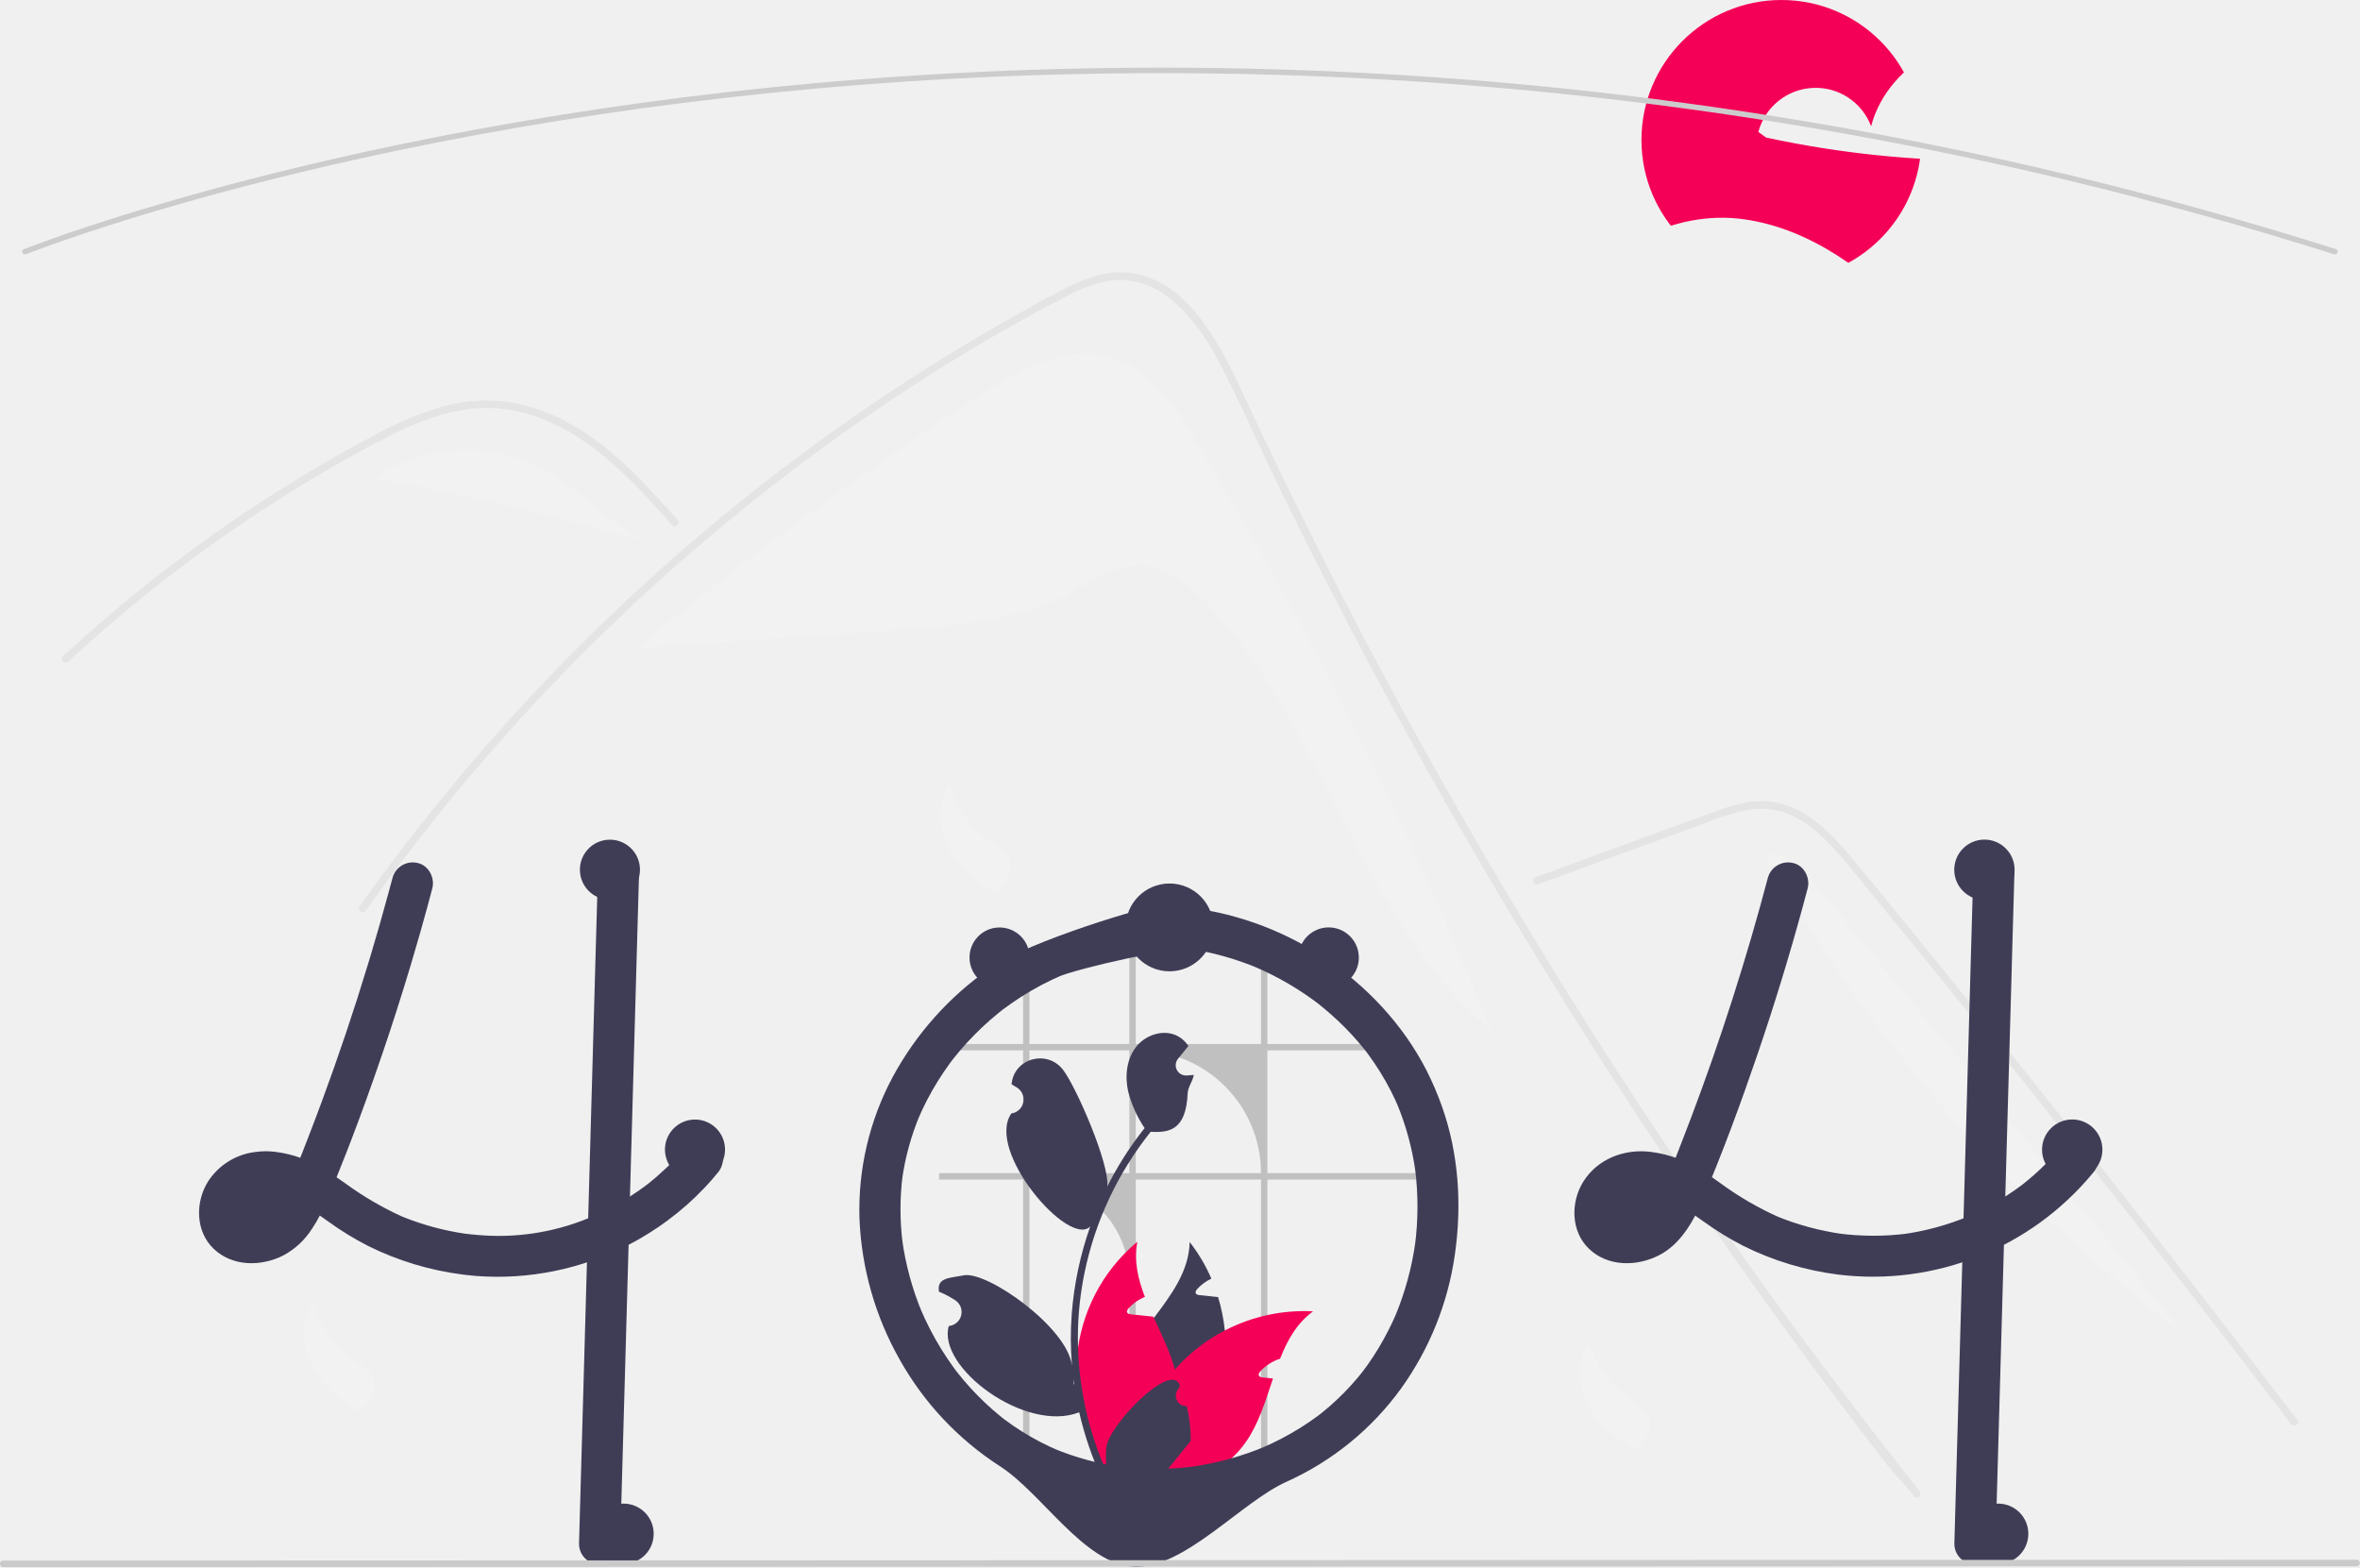
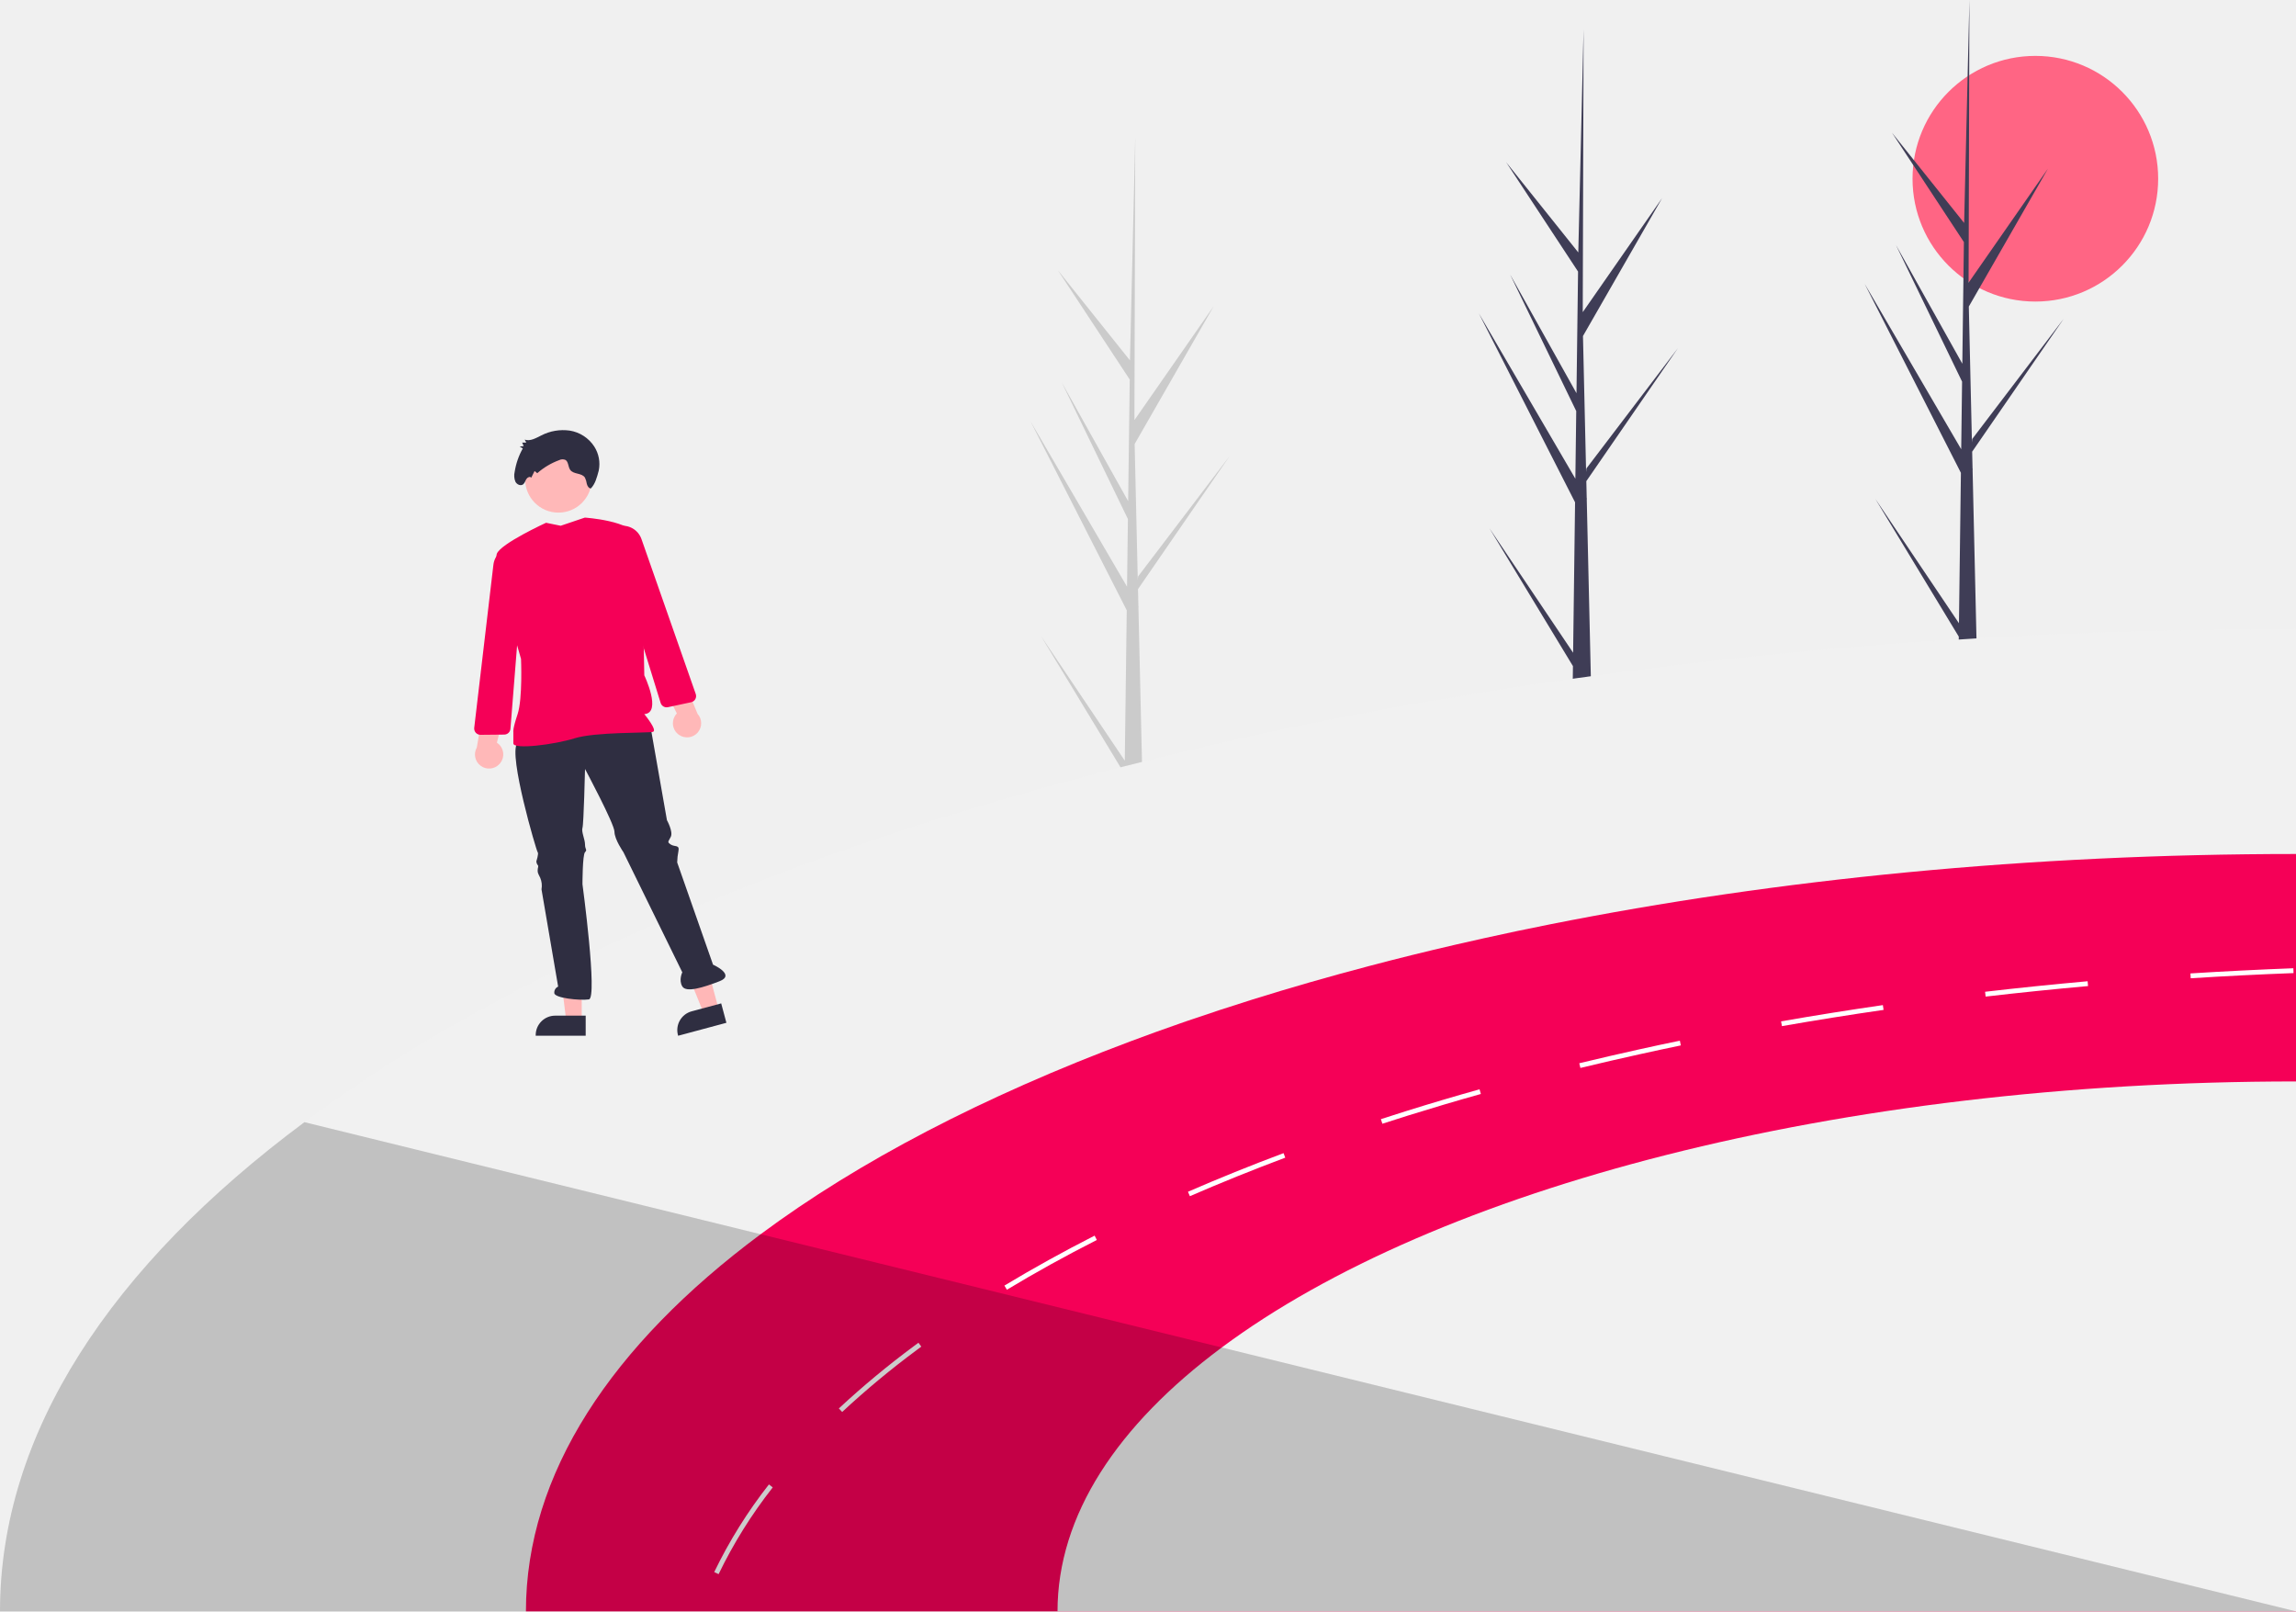
- <svg xmlns="http://www.w3.org/2000/svg" data-name="Layer 1" width="860.131" height="571.148" viewBox="0 0 860.131 571.148">
-   <path d="M605.67,324.953c-7.669-12.684-16.757-26.228-30.99-30.37-16.482-4.796-33.413,4.732-47.775,14.135a1392.157,1392.157,0,0,0-123.893,91.283l.043.492q46.226-3.188,92.451-6.376c22.265-1.535,45.296-3.283,64.972-13.816,7.467-3.997,14.745-9.336,23.206-9.708,10.512-.462,19.677,6.879,26.88,14.549,42.607,45.371,54.937,114.754,102.738,154.616A1516.995,1516.995,0,0,0,605.67,324.953Z" transform="translate(-169.9343 -164.426)" fill="#f2f2f2" />
-   <path d="M867.571,709.781c-4.712-5.95-6.637-7.343-11.285-13.348q-56.764-73.416-106.708-151.792-33.924-53.23-64.483-108.504-14.549-26.278-28.3-52.969-10.67-20.695-20.865-41.638c-1.944-3.988-3.832-7.994-5.711-12.009-4.428-9.442-8.773-18.93-13.439-28.244-5.317-10.616-11.789-21.745-21.553-28.877a29.405,29.405,0,0,0-15.319-5.895c-7.948-.513-15.282,2.769-22.176,6.353-50.439,26.301-97.659,59.276-140.37,96.798A730.778,730.778,0,0,0,303.322,496.247c-1.008,1.439-3.392.064-2.374-1.384q6.009-8.498,12.257-16.813A734.817,734.817,0,0,1,500.805,303.064q18.248-11.826,37.183-22.542c6.362-3.603,12.752-7.16,19.251-10.497,6.371-3.273,13.137-6.215,20.416-6.325,24.77-.385,37.595,27.667,46.405,46.542q4.153,8.911,8.406,17.766,16.075,33.621,33.387,66.628,10.685,20.379,21.837,40.52,34.707,62.718,73.779,122.897c34.506,53.143,68.737,100.089,108.046,149.785C870.596,709.213,868.662,711.175,867.571,709.781Z" transform="translate(-169.9343 -164.426)" fill="#e4e4e4" />
-   <path d="M414.916,355.804c-1.439-1.604-2.869-3.209-4.318-4.813-11.422-12.633-23.679-25.118-39.364-32.361a57.11,57.11,0,0,0-23.927-5.546c-8.562.028-16.932,2.273-24.843,5.418-3.74,1.494-7.398,3.19-11.001,4.996-4.116,2.072-8.159,4.281-12.183,6.509q-11.331,6.27-22.368,13.091-21.961,13.572-42.546,29.216-10.671,8.113-20.902,16.758-9.516,8.031-18.646,16.492c-1.302,1.201-3.245-.743-1.944-1.943,1.604-1.494,3.227-2.979,4.85-4.446q6.875-6.215,13.971-12.193,12.939-10.918,26.549-20.993,21.163-15.676,43.783-29.225,11.304-6.765,22.918-12.963c2.338-1.247,4.703-2.466,7.096-3.621a113.116,113.116,0,0,1,16.868-6.866,60.006,60.006,0,0,1,25.476-2.503,66.327,66.327,0,0,1,23.505,8.131c15.401,8.608,27.346,21.919,38.97,34.909C418.033,355.171,416.099,357.124,414.916,355.804Z" transform="translate(-169.9343 -164.426)" fill="#e4e4e4" />
-   <path d="M730.477,486.711l36.905-13.498,18.323-6.702c5.968-2.183,11.921-4.667,18.09-6.23a28.539,28.539,0,0,1,16.374.209,37.738,37.738,0,0,1,12.771,7.917,103.64,103.64,0,0,1,10.475,11.186c3.989,4.794,7.92,9.639,11.868,14.467q24.441,29.891,48.563,60.041,24.121,30.15,47.92,60.556,23.857,30.48,47.385,61.216,2.882,3.765,5.76,7.534c1.06,1.388,3.449.02,2.375-1.388Q983.582,650.974,959.549,620.184q-24.092-30.864-48.516-61.466-24.424-30.601-49.179-60.937-6.167-7.558-12.354-15.099c-3.48-4.241-6.92-8.527-10.736-12.474-7.005-7.245-15.758-13.648-26.234-13.822-6.16-.102-12.121,1.852-17.844,3.923-6.17,2.232-12.325,4.506-18.486,6.759l-37.163,13.592-9.291,3.398c-1.649.603-.937,3.262.731,2.652Z" transform="translate(-169.9343 -164.426)" fill="#e4e4e4" />
-   <path d="M366.377,334.526c-18.754-9.639-42.771-7.751-60.005,4.291a855.847,855.847,0,0,1,97.371,22.726C390.46,353.759,380.07,341.563,366.377,334.526Z" transform="translate(-169.9343 -164.426)" fill="#f2f2f2" />
-   <path d="M306.188,338.784l-3.61,2.935c1.221-1.027,2.491-1.99,3.795-2.901C306.311,338.807,306.249,338.795,306.188,338.784Z" transform="translate(-169.9343 -164.426)" fill="#f2f2f2" />
-   <path d="M831.549,486.846c-3.633-4.422-7.56-9.052-12.994-10.848l-5.073.2A575.436,575.436,0,0,0,966.749,651.418Q899.149,569.132,831.549,486.846Z" transform="translate(-169.9343 -164.426)" fill="#f2f2f2" />
-   <path d="M516.084,450.367A37.481,37.481,0,0,0,531.015,471.325c2.82,1.92,6.157,3.762,7.122,7.035a8.379,8.379,0,0,1-.874,6.15,24.884,24.884,0,0,1-3.861,5.041l-.137.512c-6.998-4.147-13.656-9.393-17.522-16.551s-4.406-16.539.341-23.145" transform="translate(-169.9343 -164.426)" fill="#f2f2f2" />
-   <path d="M749.084,653.367A37.481,37.481,0,0,0,764.015,674.325c2.82,1.92,6.157,3.762,7.122,7.035a8.379,8.379,0,0,1-.874,6.15,24.884,24.884,0,0,1-3.861,5.041l-.137.512c-6.998-4.147-13.656-9.393-17.522-16.551s-4.406-16.539.341-23.145" transform="translate(-169.9343 -164.426)" fill="#f2f2f2" />
-   <path d="M284.084,639.367A37.481,37.481,0,0,0,299.015,660.325c2.82,1.92,6.157,3.762,7.122,7.035a8.379,8.379,0,0,1-.874,6.15,24.884,24.884,0,0,1-3.861,5.041l-.137.512c-6.998-4.147-13.656-9.393-17.522-16.551s-4.406-16.539.341-23.145" transform="translate(-169.9343 -164.426)" fill="#f2f2f2" />
-   <circle cx="649.249" cy="51" r="51" fill="#f50057" />
-   <path d="M911.219,176.296c-24.717-3.341-52.935,10.019-59.341,34.124a21.597,21.597,0,0,0-41.094,2.109l2.83,2.027a372.275,372.275,0,0,0,160.659-.726C957.079,195.76,935.935,179.637,911.219,176.296Z" transform="translate(-169.9343 -164.426)" fill="#f0f0f0" />
-   <path d="M805.219,244.296c-24.717-3.341-52.935,10.019-59.341,34.124a21.597,21.597,0,0,0-41.094,2.109l2.83,2.027a372.275,372.275,0,0,0,160.659-.726C851.079,263.76,829.935,247.637,805.219,244.296Z" transform="translate(-169.9343 -164.426)" fill="#f0f0f0" />
-   <path d="M1020.946,257.154a.982.982,0,0,1-.302-.047C756.237,173.489,523.199,184.424,374.264,208.321c-20.269,3.251-40.591,7.006-60.404,11.161-5.058,1.06-10.306,2.195-15.597,3.378-6.319,1.407-12.554,2.856-18.532,4.306q-3.873.917-7.595,1.849c-3.758.928-7.572,1.895-11.66,2.957-4.568,1.178-9.209,2.413-13.797,3.672a.442.442,0,0,1-.051.015l0.0.001c-5.183,1.415-10.338,2.871-15.323,4.325-2.698.779-5.304,1.548-7.799,2.307-.279.077-.526.151-.776.228l-.536.163c-.311.095-.617.188-.924.275l-.02.006 0.0.001-.812.252c-.968.293-1.912.579-2.841.864-24.545,7.566-38.038,12.949-38.171,13.002a1,1,0,1,1-.744-1.856c.134-.053,13.693-5.463,38.328-13.058.932-.286,1.879-.572,2.85-.866l.754-.234c.026-.01.052-.018.078-.025.305-.087.61-.18.919-.273l.537-.163c.268-.081.531-.161.801-.235,2.479-.754,5.093-1.524,7.798-2.307,4.987-1.455,10.147-2.911,15.334-4.328.016-.006.033-.01.049-.015v-.001c4.604-1.263,9.263-2.503,13.845-3.685,4.094-1.063,7.915-2.032,11.68-2.962q3.738-.93,7.609-1.853c5.985-1.451,12.233-2.902,18.563-4.312,5.299-1.184,10.556-2.322,15.622-3.383,19.843-4.162,40.198-7.923,60.497-11.179C523.096,182.415,756.467,171.463,1021.246,255.201a1.0 1,0,0,1-.301,1.953Z" transform="translate(-169.9343 -164.426)" fill="#ccc" />
-   <path d="M432.923,584.266a6.729,6.729,0,0,0-1.7-2.67,6.43,6.43,0,0,0-.92-.71c-2.61-1.74-6.51-2.13-8.99,0a5.81,5.81,0,0,0-.69.71q-1.11,1.365-2.28,2.67c-1.28,1.46-2.59,2.87-3.96,4.24-.39.38-.78.77-1.18,1.15-.23.23-.46.45-.69.67-.88.84-1.78,1.65-2.69,2.45-.48.43-.96.85-1.45,1.26-.73.61-1.46,1.22-2.2,1.81-.07.05-.14.1-.21.16-.02.01-.03.03-.05.04-.01,0-.02,0-.03.02a.179.179,0,0,0-.07.05c-.22.15-.37.25-.48.34.04-.02.08-.05.12-.07-.18.14-.37.28-.55.42-1.75,1.29-3.54,2.53-5.37,3.69a99.21,99.21,0,0,1-14.22,7.55c-.33.13-.67.27-1.01.4a85.97,85.97,0,0,1-40.85,6.02q-2.13-.165-4.26-.45c-1.64-.24-3.27-.53-4.89-.86a97.932,97.932,0,0,1-18.02-5.44,118.652,118.652,0,0,1-20.66-12.12c-1-.71-2.01-1.42-3.02-2.11,1.15-2.82,2.28-5.64,3.38-8.48.55-1.37,1.08-2.74,1.6-4.12,4.09-10.63,7.93-21.36,11.61-32.13q5.58-16.365,10.53-32.92.51-1.68.99-3.36,2.595-8.745,4.98-17.53c.15-.57.31-1.13.45-1.7q.69-2.52,1.35-5.04c1-3.79-1.26-8.32-5.24-9.23a7.634,7.634,0,0,0-9.22,5.24c-.43,1.62-.86,3.23-1.3,4.85q-3.165,11.745-6.66,23.41-.51,1.68-1.02,3.36-7.71,25.41-16.93,50.31-1.11,3.015-2.25,6.01c-.37.98-.74,1.96-1.12,2.94-.73,1.93-1.48,3.86-2.23,5.79-.43,1.13-.87,2.26-1.31,3.38-.29.71-.57,1.42-.85,2.12a41.809,41.809,0,0,0-8.81-2.12l-.48-.06a27.397,27.397,0,0,0-7.01.06,23.914,23.914,0,0,0-17.24,10.66c-4.77,7.51-4.71,18.25,1.98,24.63,6.89,6.57,17.32,6.52,25.43,2.41a28.351,28.351,0,0,0,10.52-9.86,50.569,50.569,0,0,0,2.74-4.65c.21.14.42.28.63.43.8.56,1.6,1.13,2.39,1.69a111.738,111.738,0,0,0,14.51,8.91,108.359,108.359,0,0,0,34.62,10.47c.27.03.53.07.8.1,1.33.17,2.67.3,4.01.41a103.782,103.782,0,0,0,55.58-11.36q2.175-1.125,4.31-2.36,3.315-1.92,6.48-4.08c1.15-.78,2.27-1.57,3.38-2.4a101.042,101.042,0,0,0,13.51-11.95q2.355-2.475,4.51-5.11a8.061,8.061,0,0,0,2.2-5.3A7.564,7.564,0,0,0,432.923,584.266Zm-165.59,23.82c.21-.15.42-.31.62-.47C267.893,607.766,267.603,607.936,267.333,608.086Zm3.21-3.23c-.23.26-.44.52-.67.78a23.366,23.366,0,0,1-2.25,2.2c-.11.1-.23.2-.35.29a.01.01,0,0,0-.01.01,3.804,3.804,0,0,0-.42.22q-.645.39-1.32.72a17.005,17.005,0,0,1-2.71.75,16.799,16.799,0,0,1-2.13.02h-.02a14.823,14.823,0,0,1-1.45-.4c-.24-.12-.47-.26-.7-.4-.09-.08-.17-.16-.22-.21a2.44,2.44,0,0,1-.27-.29.01.01,0,0,0-.01-.01c-.11-.2-.23-.4-.34-.6a.031.031,0,0,1-.01-.02c-.08-.25-.15-.51-.21-.77a12.511,12.511,0,0,1,.01-1.37,13.467,13.467,0,0,1,.54-1.88,11.068,11.068,0,0,1,.69-1.26c.02-.04.12-.2.23-.38.01-.01.01-.01.01-.02.15-.17.3-.35.46-.51.27-.3.56-.56.85-.83a18.022,18.022,0,0,1,1.75-1.01,19.481,19.481,0,0,1,2.93-.79,24.989,24.989,0,0,1,4.41.04,30.301,30.301,0,0,1,4.1,1.01,36.945,36.945,0,0,1-2.77,4.54C270.623,604.746,270.583,604.806,270.543,604.856Zm-11.12-3.29a2.18,2.18,0,0,1-.31.39A1.409,1.409,0,0,1,259.423,601.566Z" transform="translate(-169.9343 -164.426)" fill="#3f3d56" />
-   <path d="M402.863,482.136q-.135,4.71-.27,9.42-.285,10.455-.59,20.92-.315,11.775-.66,23.54-.165,6.075-.34,12.15-.465,16.365-.92,32.72c-.03,1.13-.07,2.25-.1,3.38q-.225,8.115-.45,16.23-.255,8.805-.5,17.61-.18,6.6-.37,13.21-1.35,47.895-2.7,95.79a7.648,7.648,0,0,1-7.5,7.5,7.561,7.561,0,0,1-7.5-7.5q.75-26.94,1.52-53.88.675-24.36,1.37-48.72.225-8.025.45-16.06.345-12.09.68-24.18c.03-1.13.07-2.25.1-3.38.02-.99.05-1.97.08-2.96q.66-23.475,1.32-46.96.27-9.24.52-18.49.3-10.545.6-21.08c.09-3.09.17-6.17.26-9.26a7.648,7.648,0,0,1,7.5-7.5A7.561,7.561,0,0,1,402.863,482.136Z" transform="translate(-169.9343 -164.426)" fill="#3f3d56" />
-   <path d="M814.291,484.217a893.238,893.238,0,0,1-28.161,87.941c-3.007,7.946-6.083,15.877-9.371,23.712l.756-1.792a54.583,54.583,0,0,1-5.59,10.612q-.229.321-.467.636,1.166-1.49.443-.589c-.254.301-.505.602-.768.895a23.664,23.664,0,0,1-2.249,2.203q-.301.258-.612.504l.938-.729c-.109.257-.873.597-1.111.743a18.254,18.254,0,0,1-2.405,1.219l1.792-.756a19.086,19.086,0,0,1-4.231,1.161l1.994-.268a17.021,17.021,0,0,1-4.298.046l1.994.268a14.002,14.002,0,0,1-3.405-.917l1.792.756a12.012,12.012,0,0,1-1.679-.896c-.271-.177-1.105-.809-.015.025,1.133.866.146.074-.088-.156-.194-.192-.37-.4-.56-.595-.882-.905.996,1.557.397.499a18.182,18.182,0,0,1-.878-1.637l.756,1.792a11.925,11.925,0,0,1-.728-2.651l.268,1.994a13.651,13.651,0,0,1-.003-3.405l-.268,1.994a15.964,15.964,0,0,1,.995-3.68l-.756,1.792a16.729,16.729,0,0,1,1.178-2.298,6.729,6.729,0,0,1,.729-1.071c.049.016-1.269,1.513-.569.757.183-.198.354-.406.539-.602.296-.314.614-.601.926-.898,1.045-.994-1.462.966-.257.179a19.049,19.049,0,0,1,2.749-1.499l-1.792.756a20.311,20.311,0,0,1,4.995-1.34l-1.994.268a25.628,25.628,0,0,1,6.461.076l-1.994-.268a33.211,33.211,0,0,1,7.892,2.22l-1.792-.756c5.39,2.314,10.163,5.749,14.928,9.118a111.95,111.95,0,0,0,14.506,8.906,108.388,108.388,0,0,0,34.622,10.474,103.933,103.933,0,0,0,92.586-36.752,8.078,8.078,0,0,0,2.197-5.303,7.632,7.632,0,0,0-2.197-5.303c-2.752-2.526-7.949-3.239-10.607,0a95.636,95.636,0,0,1-8.107,8.727q-2.017,1.914-4.142,3.71-1.214,1.026-2.461,2.011c-.393.311-1.619,1.138.263-.197-.431.306-.845.64-1.271.955a99.269,99.269,0,0,1-20.332,11.565l1.792-.756a96.836,96.836,0,0,1-24.171,6.622l1.994-.268a97.643,97.643,0,0,1-25.754-.038l1.994.268a99.8,99.8,0,0,1-24.857-6.77l1.792.756a116.025,116.025,0,0,1-21.736-12.591,86.877,86.877,0,0,0-11.113-6.994,42.824,42.824,0,0,0-14.438-4.389c-9.439-1.111-19.057,2.566-24.246,10.72-4.776,7.505-4.714,18.244,1.974,24.625,6.888,6.572,17.318,6.517,25.436,2.406,7.817-3.959,12.513-12.185,15.815-19.942,7.431-17.455,14.01-35.314,20.14-53.263q9.097-26.637,16.499-53.813.917-3.366,1.807-6.739c1.001-3.789-1.261-8.32-5.238-9.226a7.633,7.633,0,0,0-9.226,5.238Z" transform="translate(-169.9343 -164.426)" fill="#3f3d56" />
-   <path d="M889.124,482.136l-2.7,95.793-2.685,95.294-1.518,53.884a7.565,7.565,0,0,0,7.5,7.5,7.649,7.649,0,0,0,7.5-7.5l2.7-95.793,2.685-95.294,1.518-53.884a7.565,7.565,0,0,0-7.5-7.5,7.649,7.649,0,0,0-7.5,7.5Z" transform="translate(-169.9343 -164.426)" fill="#3f3d56" />
-   <path d="M629.526,700.361h2.329V594.319h54.329v-2.323H631.855V547.252H673.81q-.923-1.173-1.899-2.317H631.855V515.382c-.77-.328-1.547-.645-2.329-.944V544.935h-45.652V507.07c-.782.036-1.553.09-2.329.155v37.71h-36.42V516.684c-.782.346-1.553.711-2.317,1.093V544.935h-30.616v2.317h30.616v44.744h-30.616v2.323h30.616V700.361h2.317V594.319a36.413,36.413,0,0,1,36.42,36.42v69.622h2.329V594.319h45.652Zm-84.401-108.365V547.252h36.42v44.744Zm38.749,0V547.252h.914a44.741,44.741,0,0,1,44.738,44.744Z" transform="translate(-169.9343 -164.426)" opacity="0.2" />
-   <path d="M615.303,668.566a63.059,63.059,0,0,1-20.05,33.7c-.74.64-1.48,1.26-2.25,1.87q-2.805.255-5.57.52c-1.53.14-3.04.29-4.54.43l-.27.03-.19-1.64-.76-6.64a37.623,37.623,0,0,1-3.3-32.44c2.64-7.12,7.42-13.41,12.12-19.65,6.49-8.62,12.8-17.14,13.03-27.65a60.544,60.544,0,0,1,7.9,13.33,16.432,16.432,0,0,0-5.12,3.77c-.41.45-.82,1.08-.54,1.62.24.46.84.57,1.36.63,1.25.13,2.51.26,3.76.39,1,.11,2,.21,3,.32a63.99,63.99,0,0,1,2.45,12.18A61.189,61.189,0,0,1,615.303,668.566Z" transform="translate(-169.9343 -164.426)" fill="#3f3d56" />
-   <path d="M648.503,642.356c-5.9,4.29-9.35,10.46-12.03,17.26a16.628,16.628,0,0,0-7.17,4.58c-.41.45-.82,1.08-.54,1.62.24.46.84.57,1.36.63,1.25.13,2.51.26,3.76.39-2.68,8.04-5.14,16.36-9.88,23.15a36.989,36.989,0,0,1-12.03,10.91,38.492,38.492,0,0,1-4.02,1.99q-7.62.585-14.95,1.25-2.805.255-5.57.52c-1.53.14-3.04.29-4.54.43q-.015-.825,0-1.65a63.304,63.304,0,0,1,15.25-39.86c.45-.52.91-1.03,1.38-1.54a61.792,61.792,0,0,1,16.81-12.7A62.654,62.654,0,0,1,648.503,642.356Z" transform="translate(-169.9343 -164.426)" fill="#f50057" />
-   <path d="M589.163,699.526l-1.15,3.4-.58,1.73c-1.53.14-3.04.29-4.54.43l-.27.03c-1.66.17-3.31.34-4.96.51-.43-.5-.86-1.01-1.28-1.53a62.03,62.03,0,0,1,8.07-87.11c-1.32,6.91.22,13.53,2.75,20.1-.27.11-.53.22-.78.34a16.432,16.432,0,0,0-5.12,3.77c-.41.45-.82,1.08-.54,1.62.24.46.84.57,1.36.63,1.25.13,2.51.26,3.76.39,1,.11,2,.21,3,.32q.705.075,1.41.15c.07.15.13.29.2.44,2.85,6.18,5.92,12.39,7.65,18.83a43.666,43.666,0,0,1,1.02,4.91A37.604,37.604,0,0,1,589.163,699.526Z" transform="translate(-169.9343 -164.426)" fill="#f50057" />
-   <path d="M689.821,554.487c-8.609-16.792-21.946-30.921-37.632-41.304a114.237,114.237,0,0,0-52.563-18.38q-3.69-.335-7.399-.393c-2.921-.044-46.866,12.632-61.587,22.982a114.295,114.295,0,0,0-35.333,39.527,102.5,102.5,0,0,0-12.126,51.633,113.564,113.564,0,0,0,14.703,51.476,110.475,110.475,0,0,0,36.444,38.746C549.667,708.561,565.074,734.51,583.183,735.426c18.246.923,39.054-23.555,55.695-30.987a104.425,104.425,0,0,0,41.726-34.005,110.25,110.25,0,0,0,19.599-48.948c2.574-18.083,1.374-36.733-4.801-54.016a111.86,111.86,0,0,0-5.58-12.983c-1.78-3.505-6.996-4.796-10.261-2.691a7.68,7.68,0,0,0-2.691,10.261q1.568,3.088,2.915,6.278l-.756-1.792a101.151,101.151,0,0,1,6.876,25.538l-.268-1.994a109.229,109.229,0,0,1-.066,28.683l.268-1.994a109.734,109.734,0,0,1-7.555,27.674l.756-1.792a104.212,104.212,0,0,1-6.672,13.098q-1.923,3.186-4.081,6.222c-.632.888-1.283,1.761-1.939,2.631-.856,1.136,1.167-1.483.282-.369-.151.19-.3.38-.452.569q-.681.852-1.382,1.688a93.613,93.613,0,0,1-10.176,10.384q-1.366,1.192-2.778,2.331c-.469.378-.932.773-1.421,1.125.019-.013,1.58-1.199.656-.511-.29.216-.579.436-.87.652q-2.91,2.156-5.974,4.092a103.485,103.485,0,0,1-14.756,7.713l1.792-.756a109.215,109.215,0,0,1-27.597,7.552l1.994-.268a108.154,108.154,0,0,1-28.589.051l1.994.268a99.835,99.835,0,0,1-25.095-6.784l1.792.756a93.643,93.643,0,0,1-13.416-6.991q-3.174-2-6.184-4.247c-.286-.214-.57-.43-.855-.645-.915-.691.658.51.67.518a19.169,19.169,0,0,1-1.535-1.225q-1.454-1.184-2.861-2.422a101.989,101.989,0,0,1-10.493-10.709q-1.213-1.434-2.374-2.911c-.335-.426-.947-1.29.404.529-.178-.239-.362-.474-.542-.712q-.647-.858-1.276-1.728-2.203-3.048-4.188-6.246a109.29,109.29,0,0,1-7.805-15.108l.756,1.792a106.588,106.588,0,0,1-7.34-26.837l.268,1.994a97.866,97.866,0,0,1-.048-25.636l-.268,1.994A94.673,94.673,0,0,1,505.276,570.55l-.756,1.792a101.557,101.557,0,0,1,7.195-13.856q2.066-3.323,4.378-6.485.525-.718,1.062-1.428c.324-.428,1.215-1.493-.305.388.149-.184.293-.374.439-.56q1.269-1.608,2.6-3.165A107.402,107.402,0,0,1,530.772,536.215q1.474-1.292,2.995-2.529.691-.562,1.391-1.113c.187-.147.376-.291.562-.439-1.997,1.59-.555.433-.102.093q3.134-2.348,6.435-4.461a103.644,103.644,0,0,1,15.387-8.108l-1.792.756c7.76-3.258,42.141-10.949,48.394-10.11l-1.994-.268A106.225,106.225,0,0,1,628.768,517.419l-1.792-.756a110.313,110.313,0,0,1,12.6,6.329q3.043,1.784,5.967,3.763,1.384.937,2.738,1.915.677.489,1.346.989c.248.185.494.373.741.558,1.039.779-1.431-1.128-.342-.267a110.843,110.843,0,0,1,10.368,9.253q2.401,2.445,4.637,5.045,1.147,1.334,2.246,2.708c.364.455,1.605,2.101.084.085.372.493.747.982,1.114,1.479a97.977,97.977,0,0,1,8.392,13.538c1.793,3.498,6.987,4.802,10.261,2.691A7.677,7.677,0,0,0,689.821,554.487Z" transform="translate(-169.9343 -164.426)" fill="#3f3d56" />
-   <path d="M602.431,676.882a3.78,3.78,0,0,1-2.739-6.551c.095-.379.164-.651.259-1.03q-.051-.124-.103-.247c-3.48-8.298-25.685,14.833-26.645,22.632a30.029,30.029,0,0,0,.527,10.328A120.392,120.392,0,0,1,562.778,652.01a116.202,116.202,0,0,1,.721-12.963q.597-5.293,1.657-10.511a121.787,121.787,0,0,1,24.151-51.616c6.874.384,12.898-.663,13.48-13.985.103-2.37,1.861-4.422,2.248-6.756-.656.086-1.323.14-1.979.183-.204.011-.42.021-.624.032l-.077.003a3.745,3.745,0,0,1-3.076-6.101q.425-.523.851-1.046c.43-.538.871-1.065,1.302-1.603a1.865,1.865,0,0,0,.14-.161c.495-.613.99-1.216,1.485-1.829a10.829,10.829,0,0,0-3.55-3.432c-4.959-2.905-11.801-.893-15.384,3.593-3.593,4.486-4.271,10.779-3.023,16.384a43.398,43.398,0,0,0,6.003,13.383c-.269.344-.549.678-.818,1.022a122.574,122.574,0,0,0-12.794,20.268c1.016-7.939-11.412-36.608-16.218-42.681-5.773-7.294-17.611-4.111-18.628,5.136q-.015.134-.029.268,1.071.604,2.096,1.282a5.127,5.127,0,0,1-2.067,9.33l-.105.016c-9.556,13.644,21.077,49.155,28.745,41.181a125.11,125.11,0,0,0-6.734,31.693,118.664,118.664,0,0,0,.086,19.16l-.032-.226C558.902,648.154,529.674,627.514,521.139,629.233c-4.917.99-9.76.765-9.013,5.725q.018.119.036.237a34.442,34.442,0,0,1,3.862,1.861q1.071.604,2.096,1.282a5.127,5.127,0,0,1-2.067,9.33l-.105.016c-.075.011-.14.022-.215.032-4.35,14.966,27.907,39.12,47.518,31.435h.011a125.075,125.075,0,0,0,8.402,24.528H601.679c.108-.334.204-.678.301-1.011a34.102,34.102,0,0,1-8.305-.495c2.227-2.733,4.454-5.487,6.681-8.219a1.861,1.861,0,0,0,.14-.161c1.13-1.398,2.27-2.786,3.399-4.185l.001-.002a49.952,49.952,0,0,0-1.464-12.725Zm-34.371-67.613.016-.021-.016.043Zm-6.648,59.932-.258-.581c.011-.42.011-.839,0-1.269,0-.118-.021-.237-.021-.355.097.742.183,1.485.29,2.227Z" transform="translate(-169.9343 -164.426)" fill="#3f3d56" />
-   <circle cx="95.249" cy="439" r="11" fill="#3f3d56" />
-   <circle cx="227.249" cy="559" r="11" fill="#3f3d56" />
-   <circle cx="728.249" cy="559" r="11" fill="#3f3d56" />
-   <circle cx="755.249" cy="419" r="11" fill="#3f3d56" />
-   <circle cx="723.249" cy="317" r="11" fill="#3f3d56" />
-   <path d="M434.183,583.426a10.949,10.949,0,1,1-.21-2.16A10.992,10.992,0,0,1,434.183,583.426Z" transform="translate(-169.9343 -164.426)" fill="#3f3d56" />
-   <circle cx="484.249" cy="349" r="11" fill="#3f3d56" />
-   <path d="M545.183,513.426a10.949,10.949,0,1,1-.21-2.16A10.992,10.992,0,0,1,545.183,513.426Z" transform="translate(-169.9343 -164.426)" fill="#3f3d56" />
-   <path d="M403.183,481.426a10.949,10.949,0,1,1-.21-2.16A10.992,10.992,0,0,1,403.183,481.426Z" transform="translate(-169.9343 -164.426)" fill="#3f3d56" />
-   <circle cx="599.249" cy="443" r="11" fill="#3f3d56" />
-   <circle cx="426.249" cy="338" r="16" fill="#3f3d56" />
-   <path d="M1028.875,735.267l-857.75.307a1.191,1.191,0,1,1,0-2.381l857.75-.307a1.191,1.191,0,0,1,0,2.381Z" transform="translate(-169.9343 -164.426)" fill="#cacaca" />
+ <svg xmlns="http://www.w3.org/2000/svg" data-name="Layer 1" width="888" height="623.128" viewBox="0 0 888 623.128">
+   <circle cx="787.191" cy="69.115" r="47.5" fill="#ff6584" />
+   <path d="M765.174,332.688l-37.216-73.073,37.329,63.948.339-26.155L740.052,244.586l25.669,45.907.609-47.038-27.803-42.275L766.421,236.058l2.032-85.865.01-.357.001.363-.32,108.947,30.694-44.103L768.231,268.384l1.212,52.587.126-1.39,35.394-46.526-35.436,51.449.154,6.577.059.104-.044.537,1.605,69.602q-3.475.145-7.018.118l.068-5.415L732.058,342.73l32.358,48.12Z" transform="translate(-156 -138.4358)" fill="#3f3d56" />
+   <path d="M591.779,374.439l-37.216-73.073,37.329,63.948.339-26.155-25.574-52.823,25.669,45.907.609-47.038-27.803-42.275,27.895,34.878,2.032-85.865.01-.357.001.363-.32,108.947L625.443,256.794l-30.607,53.341,1.212,52.587.126-1.39,35.394-46.526-35.436,51.449.154,6.577.059.104-.044.537,1.605,69.602q-3.475.145-7.018.118l.068-5.415-32.292-53.296,32.358,48.12Z" transform="translate(-156 -138.4358)" fill="#cbcbcb" />
+   <path d="M914.401,321.288l-37.216-73.073L914.514,312.163l.339-26.155-25.575-52.823,25.669,45.907.609-47.038L887.753,189.779l27.895,34.878,2.032-85.865.01-.357.001.363-.32,108.947,30.694-44.103L917.457,256.983l1.212,52.587.126-1.39L954.189,261.654l-35.436,51.449.154,6.577.059.104-.044.537,1.605,69.602q-3.475.145-7.018.118l.068-5.415-32.292-53.297,32.358,48.12Z" transform="translate(-156 -138.4358)" fill="#3f3d56" />
+   <path d="M273.742,572.389a597.577,597.577,0,0,1,68.046-43.389c66.099-36.474,147.386-67.662,239.797-91.822q9.526-2.498,19.21-4.884,20.567-5.09,41.817-9.694,5.249-1.132,10.527-2.255,29.573-6.218,60.326-11.481c.412-.075.823-.14,1.244-.206q7.219-1.249,14.504-2.414c97.034-15.767,202.191-24.441,312.054-24.572.908-.009,1.825-.009,2.732-.009v379.903H156C156,692.686,198.837,628.093,273.742,572.389Z" transform="translate(-156 -138.4358)" fill="#f1f1f1" />
+   <path d="M450.182,615.723c37.841-28.137,86.292-53.336,143.025-74.586q9.446-3.551,19.201-6.934c.908-.318,1.825-.636,2.742-.954q12.422-4.267,25.321-8.309,21.798-6.812,44.83-12.876,16.487-4.356,33.555-8.3,5.483-1.282,11.013-2.489,12.571-2.798,25.442-5.352C843.035,478.443,940.855,468.683,1044,468.683V761.564H359.407C359.407,708.462,392.438,658.663,450.182,615.723Z" transform="translate(-156 -138.4358)" fill="#f50057" />
+   <path d="M432.234,746.368l1.694.805a183.172,183.172,0,0,1,20.941-33.546l-1.478-1.151A185.611,185.611,0,0,0,432.234,746.368Zm48.199-63.274,1.282,1.366a335.313,335.313,0,0,1,28.914-24.011c.561-.421,1.132-.842,1.703-1.263l-1.114-1.506c-.571.421-1.142.842-1.712,1.273A338.727,338.727,0,0,0,480.434,683.095ZM544.465,635.588l.964,1.6c10.911-6.587,22.616-13.063,34.781-19.248l-.852-1.675C567.156,622.479,555.413,628.982,544.465,635.588Zm70.993-36.287.739,1.712c11.818-5.137,24.235-10.153,36.886-14.897l-.655-1.75C639.74,589.12,627.304,594.145,615.458,599.301Zm74.614-28.081.571,1.778c3.312-1.076,6.634-2.133,9.993-3.191,9.151-2.854,18.602-5.661,28.1-8.319l-.505-1.806c-9.516,2.667-18.986,5.474-28.156,8.347Q695.041,569.606,690.073,571.22Zm88.454-24.385c-3.921.898-7.869,1.834-11.725,2.77l.44,1.815c3.855-.926,7.795-1.862,11.715-2.77,3.715-.861,7.411-1.703,10.995-2.48,5.343-1.188,10.77-2.358,16.122-3.462l-.374-1.834c-5.371,1.113-10.798,2.274-16.151,3.462-3.584.786-7.299,1.628-11.023,2.498Zm66.324-13.427.328,1.843c12.885-2.255,26.116-4.37,39.31-6.279l-.271-1.853C871.004,529.037,857.763,531.152,844.85,533.407Zm78.9-11.444.215,1.862c13.044-1.516,26.369-2.882,39.609-4.07l-.168-1.862C950.156,519.081,936.813,520.447,923.75,521.963Zm79.415-7.093.112,1.871c13.138-.833,26.518-1.506,39.768-2.002l-.066-1.871C1029.702,513.373,1016.312,514.047,1003.165,514.87Z" transform="translate(-156 -138.4358)" fill="#fff" />
+   <path d="M628.521,659.524C711.201,598.037,866.306,556.641,1044,556.641V761.564H565.004C565.004,724.416,588.116,689.57,628.521,659.524Z" transform="translate(-156 -138.4358)" fill="#f1f1f1" />
+   <path d="M273.742,572.389l176.44,43.333,178.339,43.801L1044,761.564H156C156,692.686,198.837,628.093,273.742,572.389Z" transform="translate(-156 -138.4358)" opacity="0.2" style="isolation:isolate" />
+   <polygon points="224.992 394.724 218.997 394.723 216.144 371.598 224.993 371.598 224.992 394.724" fill="#ffb7b7" />
+   <path d="M382.521,538.971l-19.332-.001v-.245a7.525,7.525,0,0,1,7.525-7.525h0l11.808 0Z" transform="translate(-156 -138.4358)" fill="#2f2e41" />
+   <polygon points="277.959 390.307 272.168 391.862 263.417 370.266 271.964 367.972 277.959 390.307" fill="#ffb7b7" />
+   <path d="M436.942,533.96l-18.671,5.012-.063-.236a7.525,7.525,0,0,1,5.316-9.218l0-0,11.404-3.061Z" transform="translate(-156 -138.4358)" fill="#2f2e41" />
+   <path d="M356.026,425.91c-3.465,4.455,7.426,41.584,7.921,42.079s-.495,3.465-.495,3.465a2.444,2.444,0,0,0,.495,1.485c.495.495,0,.99,0,1.98s0,.99.99,2.97a7.877,7.877,0,0,1,.495,4.455l6.436,37.623a2.47,2.47,0,0,0-1.485,2.475c0,1.98,9.901,2.97,13.366,2.475s-2.475-44.554-2.475-44.554,0-11.386.99-12.376,0-.99,0-2.97-1.485-4.95-.99-6.436.99-22.772.99-22.772,11.386,21.287,11.386,24.257,3.465,7.921,3.465,7.921l22.772,46.455s-1.485,2.97,0,5.445,7.921.495,14.356-1.98-2.475-6.436-2.475-6.436l-13.861-39.524a25.265,25.265,0,0,1,.495-4.455c.495-2.475-1.485-1.485-2.97-2.475s-.99-.99,0-2.97-1.485-6.436-1.485-6.436l-6.436-36.633S359.491,421.455,356.026,425.91Z" transform="translate(-156 -138.4358)" fill="#2f2e41" />
+   <circle cx="215.976" cy="185.368" r="12.871" fill="#ffb8b8" />
+   <path d="M367.189,340.598s-17.559,8.046-19.044,12.006,9.366,40.633,9.366,40.633.658,15.42-1.322,21.36-1.649,6.857-1.649,6.857v4.455c0,2.475,15.841.495,23.762-1.98s28.218-1.98,30.198-2.475-3.311-6.857-3.311-6.857c6.931-.495,0-15,0-15s-.709-46.954-2.689-53.389-20.311-7.611-20.311-7.611l-9.332,3.155Z" transform="translate(-156 -138.4358)" fill="#f50057" />
+   <path d="M387.568,320.416a12.535,12.535,0,0,0-1.753-9.334,13.944,13.944,0,0,0-9.432-6.127,18.356,18.356,0,0,0-11.032,1.868c-2.054,1.008-4.277,2.36-6.427,1.621l.632,1.134-1.6.019.584,1.326-1.527.218,1.181.709a27.096,27.096,0,0,0-3.143,9.07,6.239,6.239,0,0,0,.282,3.783c.578,1.13,2.07,1.79,3.024,1.011.599-.489.803-1.347,1.223-2.018s1.386-1.139,1.886-.535l1.291-2.581,1.034.842a26.885,26.885,0,0,1,8.473-5.046,2.805,2.805,0,0,1,2.46-.067c1.154.739.987,2.631,1.786,3.792,1.3,1.889,4.5,1.105,5.73,3.046a8.569,8.569,0,0,1,.725,2.436c.22.824.75,1.691,1.545,1.744C386.189,325.598,386.829,323.2,387.568,320.416Z" transform="translate(-156 -138.4358)" fill="#2f2e41" />
+   <path d="M418.635,422.628a5.43,5.43,0,0,1-.848-8.283L409.132,397.098l9.958,1.179,6.693,16.197a5.459,5.459,0,0,1-7.147,8.154Z" transform="translate(-156 -138.4358)" fill="#ffb8b8" />
+   <path d="M411.505,410.249l-10.09-32.663-11.516-24.971a7.662,7.662,0,0,1,5.492-10.729h0a7.703,7.703,0,0,1,8.696,4.987l21.001,59.943a2.43,2.43,0,0,1-1.786,3.18l-8.967,1.912a2.484,2.484,0,0,1-.517.055A2.416,2.416,0,0,1,411.505,410.249Z" transform="translate(-156 -138.4358)" fill="#f50057" />
+   <path d="M349.158,433.907a5.43,5.43,0,0,0-.98-8.269l4.684-18.719-9.461,3.323-2.998,17.267a5.459,5.459,0,0,0,8.754,6.398Z" transform="translate(-156 -138.4358)" fill="#ffb8b8" />
+   <path d="M351.534,422.448a2.484,2.484,0,0,1-.517.059l-9.168.09a2.43,2.43,0,0,1-2.437-2.714l7.419-63.08a7.703,7.703,0,0,1,7.399-6.764h0a7.662,7.662,0,0,1,7.7,9.272l-5.791,26.882-2.722,34.077A2.416,2.416,0,0,1,351.534,422.448Z" transform="translate(-156 -138.4358)" fill="#f50057" />
</svg>
